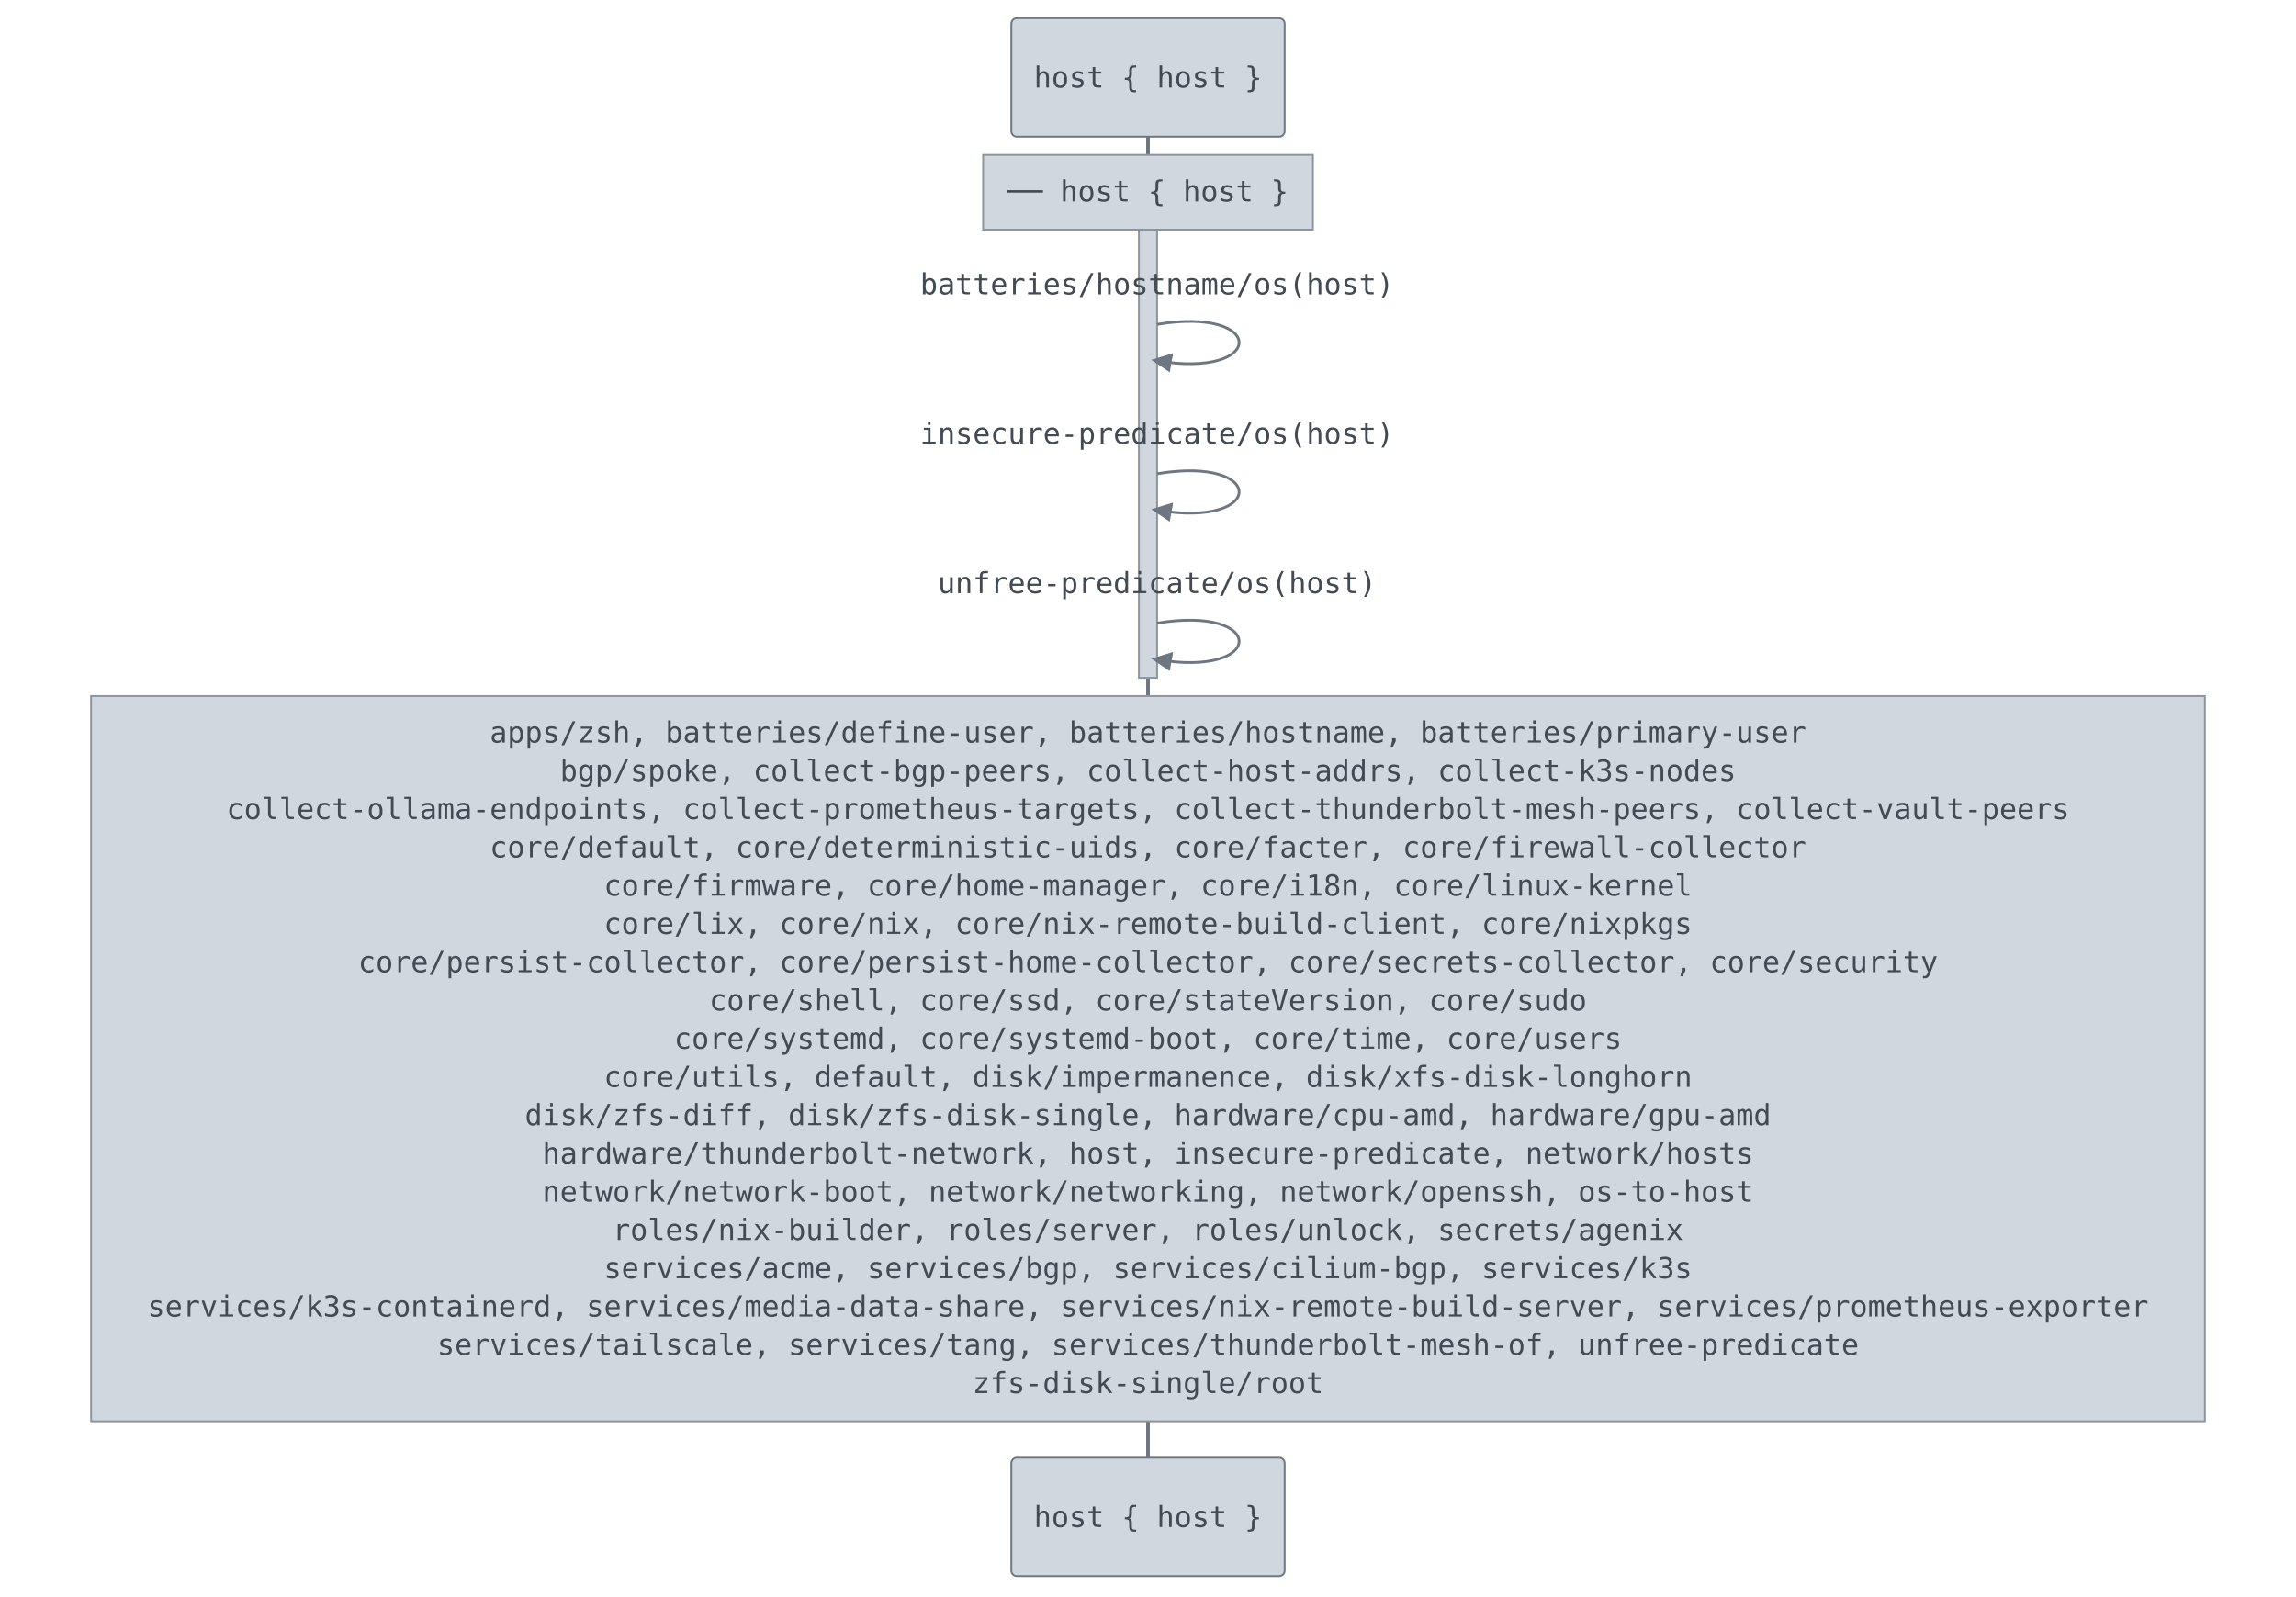
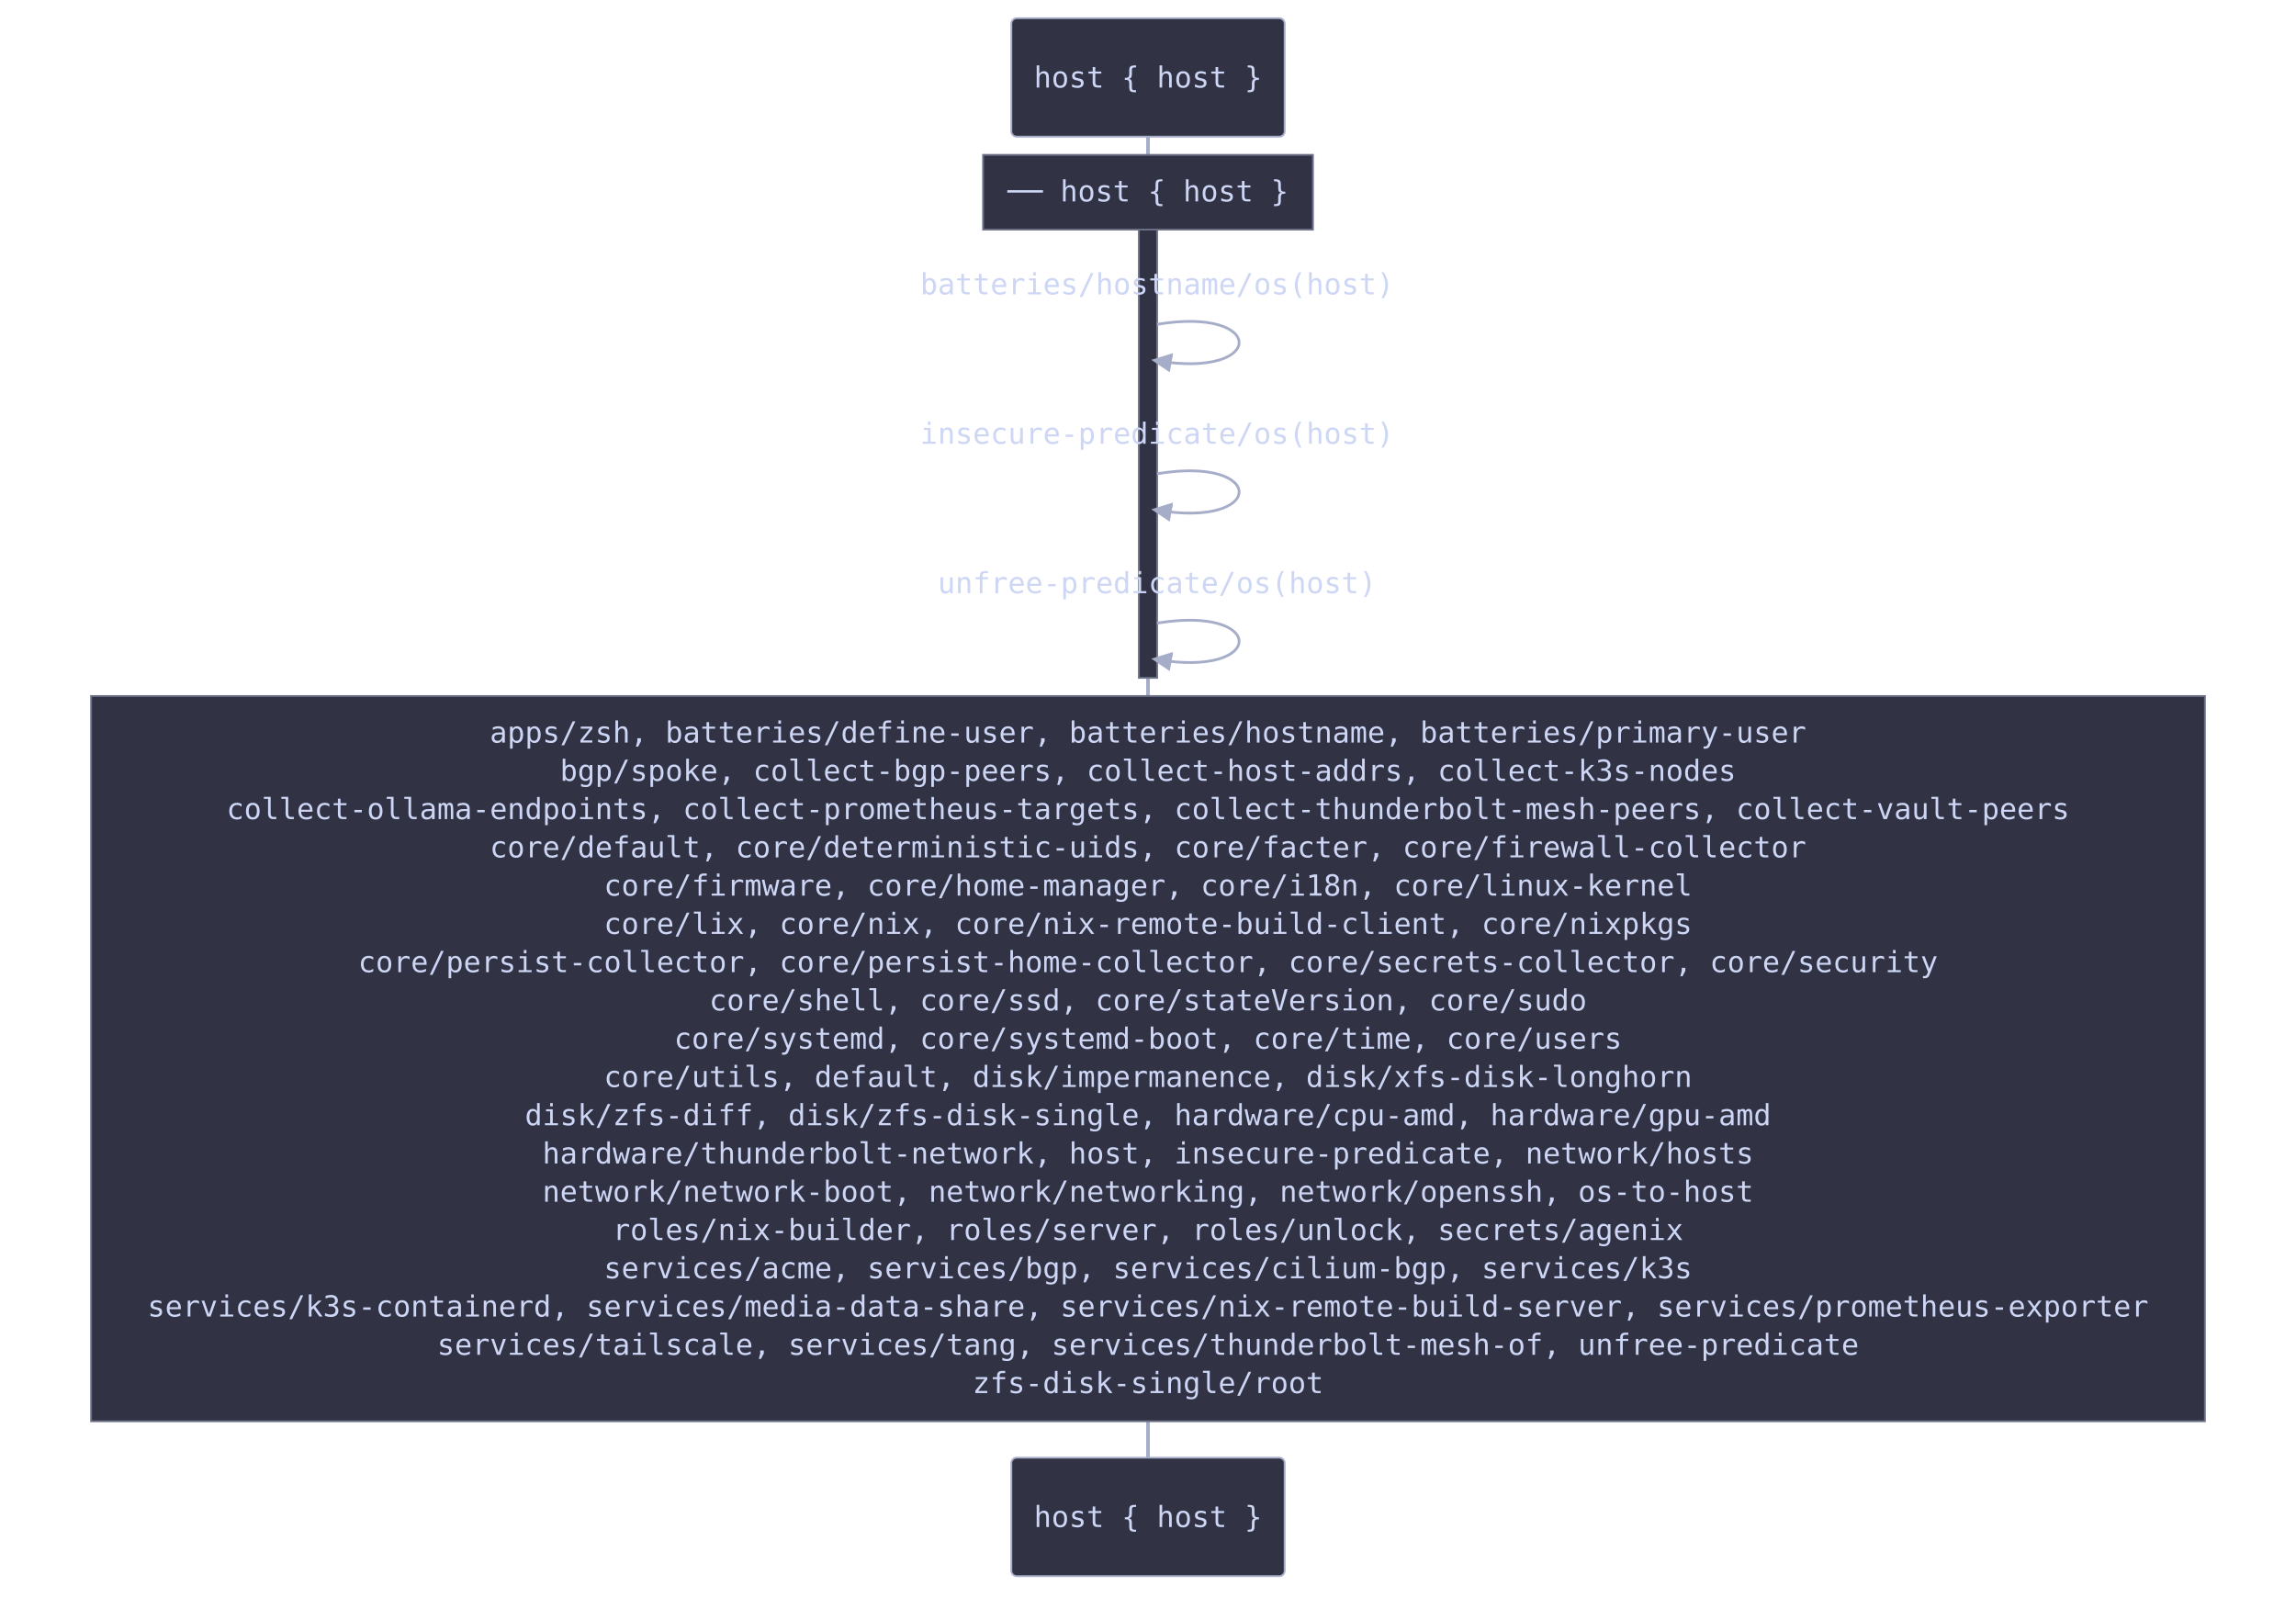
- <svg xmlns="http://www.w3.org/2000/svg" id="my-svg" width="100%" style="max-width: 1260px; background-color: rgb(234, 238, 242);" viewBox="-555 -10 1260 876" role="graphics-document document" aria-roledescription="sequence">
+ <svg xmlns="http://www.w3.org/2000/svg" id="my-svg" width="100%" style="max-width: 1260px; background-color: rgb(30, 30, 46);" viewBox="-555 -10 1260 876" role="graphics-document document" aria-roledescription="sequence">
  <g>
    <rect x="0" y="790" fill="#eaeaea" stroke="#666" width="150" height="65" name="host" rx="3" ry="3" class="actor actor-bottom" />
    <text x="75" y="822.5" dominant-baseline="central" alignment-baseline="central" class="actor actor-box" style="text-anchor: middle; font-size: 16px; font-weight: 400; font-family: &quot;JetBrains Mono&quot;, &quot;Fira Code&quot;, &quot;DejaVu Sans Mono&quot;, monospace;">
      <tspan x="75" dy="0">host { host }</tspan>
    </text>
  </g>
  <g>
    <line id="actor0" x1="75" y1="65" x2="75" y2="790" class="actor-line 200" stroke-width="0.5px" stroke="#999" name="host" data-et="life-line" data-id="host" />
    <g id="root-0" data-et="participant" data-type="participant" data-id="host">
      <rect x="0" y="0" fill="#eaeaea" stroke="#666" width="150" height="65" name="host" rx="3" ry="3" class="actor actor-top" />
      <text x="75" y="32.5" dominant-baseline="central" alignment-baseline="central" class="actor actor-box" style="text-anchor: middle; font-size: 16px; font-weight: 400; font-family: &quot;JetBrains Mono&quot;, &quot;Fira Code&quot;, &quot;DejaVu Sans Mono&quot;, monospace;">
        <tspan x="75" dy="0">host { host }</tspan>
      </text>
    </g>
  </g>
-   <style>#my-svg{font-family:JetBrains Mono,Fira Code,DejaVu Sans Mono,monospace;font-size:16px;fill:#424a53;}@keyframes edge-animation-frame{from{stroke-dashoffset:0;}}@keyframes dash{to{stroke-dashoffset:0;}}#my-svg .edge-animation-slow{stroke-dasharray:9,5!important;stroke-dashoffset:900;animation:dash 50s linear infinite;stroke-linecap:round;}#my-svg .edge-animation-fast{stroke-dasharray:9,5!important;stroke-dashoffset:900;animation:dash 20s linear infinite;stroke-linecap:round;}#my-svg .error-icon{fill:#d0d7de;}#my-svg .error-text{fill:#424a53;stroke:#424a53;}#my-svg .edge-thickness-normal{stroke-width:1px;}#my-svg .edge-thickness-thick{stroke-width:3.5px;}#my-svg .edge-pattern-solid{stroke-dasharray:0;}#my-svg .edge-thickness-invisible{stroke-width:0;fill:none;}#my-svg .edge-pattern-dashed{stroke-dasharray:3;}#my-svg .edge-pattern-dotted{stroke-dasharray:2;}#my-svg .marker{fill:#6e7781;stroke:#6e7781;}#my-svg .marker.cross{stroke:#6e7781;}#my-svg svg{font-family:JetBrains Mono,Fira Code,DejaVu Sans Mono,monospace;font-size:16px;}#my-svg p{margin:0;}#my-svg .actor{stroke:#6e7781;fill:#d0d7de;stroke-width:1;}#my-svg rect.actor.outer-path[data-look="neo"]{filter:drop-shadow( 1px 2px 2px rgba(185,185,185,1));}#my-svg rect.note[data-look="neo"]{stroke:#8c959f;fill:#d0d7de;filter:drop-shadow( 1px 2px 2px rgba(185,185,185,1));}#my-svg text.actor&gt;tspan{fill:#424a53;stroke:none;}#my-svg .actor-line{stroke:#6e7781;}#my-svg .innerArc{stroke-width:1.5;stroke-dasharray:none;}#my-svg .messageLine0{stroke-width:1.5;stroke-dasharray:none;stroke:#6e7781;}#my-svg .messageLine1{stroke-width:1.5;stroke-dasharray:2,2;stroke:#6e7781;}#my-svg [id$="-arrowhead"] path{fill:#6e7781;stroke:#6e7781;}#my-svg .sequenceNumber{fill:#eaeef2;}#my-svg [id$="-sequencenumber"]{fill:#6e7781;}#my-svg [id$="-crosshead"] path{fill:#6e7781;stroke:#6e7781;}#my-svg .messageText{fill:#424a53;stroke:none;}#my-svg .labelBox{stroke:#6e7781;fill:#d0d7de;filter:none;}#my-svg .labelText,#my-svg .labelText&gt;tspan{fill:#424a53;stroke:none;}#my-svg .loopText,#my-svg .loopText&gt;tspan{fill:#424a53;stroke:none;}#my-svg .loopLine{stroke-width:2px;stroke-dasharray:2,2;stroke:#6e7781;fill:#6e7781;}#my-svg .note{stroke:#8c959f;fill:#d0d7de;}#my-svg .noteText,#my-svg .noteText&gt;tspan{fill:#424a53;stroke:none;font-weight:normal;}#my-svg .activation0{fill:#d0d7de;stroke:#8c959f;}#my-svg .activation1{fill:#d0d7de;stroke:#8c959f;}#my-svg .activation2{fill:#d0d7de;stroke:#8c959f;}#my-svg .actorPopupMenu{position:absolute;}#my-svg .actorPopupMenuPanel{position:absolute;fill:#d0d7de;box-shadow:0px 8px 16px 0px rgba(0,0,0,0.2);filter:drop-shadow(3px 5px 2px rgb(0 0 0 / 0.4));}#my-svg .actor-man circle,#my-svg line{fill:#d0d7de;stroke-width:2px;}#my-svg g rect.rect{filter:drop-shadow( 1px 2px 2px rgba(185,185,185,1));stroke:#6e7781;}#my-svg .node .neo-node{stroke:#6e7781;}#my-svg [data-look="neo"].node rect,#my-svg [data-look="neo"].cluster rect,#my-svg [data-look="neo"].node polygon{stroke:url(#my-svg-gradient);filter:drop-shadow( 1px 2px 2px rgba(185,185,185,1));}#my-svg [data-look="neo"].node path{stroke:url(#my-svg-gradient);stroke-width:1px;}#my-svg [data-look="neo"].node .outer-path{filter:drop-shadow( 1px 2px 2px rgba(185,185,185,1));}#my-svg [data-look="neo"].node .neo-line path{stroke:#6e7781;filter:none;}#my-svg [data-look="neo"].node circle{stroke:url(#my-svg-gradient);filter:drop-shadow( 1px 2px 2px rgba(185,185,185,1));}#my-svg [data-look="neo"].node circle .state-start{fill:#000000;}#my-svg [data-look="neo"].icon-shape .icon{fill:url(#my-svg-gradient);filter:drop-shadow( 1px 2px 2px rgba(185,185,185,1));}#my-svg [data-look="neo"].icon-shape .icon-neo path{stroke:url(#my-svg-gradient);filter:drop-shadow( 1px 2px 2px rgba(185,185,185,1));}#my-svg :root{--mermaid-font-family:JetBrains Mono,Fira Code,DejaVu Sans Mono,monospace;}</style>
+   <style>#my-svg{font-family:JetBrains Mono,Fira Code,DejaVu Sans Mono,monospace;font-size:16px;fill:#cdd6f4;}@keyframes edge-animation-frame{from{stroke-dashoffset:0;}}@keyframes dash{to{stroke-dashoffset:0;}}#my-svg .edge-animation-slow{stroke-dasharray:9,5!important;stroke-dashoffset:900;animation:dash 50s linear infinite;stroke-linecap:round;}#my-svg .edge-animation-fast{stroke-dasharray:9,5!important;stroke-dashoffset:900;animation:dash 20s linear infinite;stroke-linecap:round;}#my-svg .error-icon{fill:#313244;}#my-svg .error-text{fill:#cdd6f4;stroke:#cdd6f4;}#my-svg .edge-thickness-normal{stroke-width:1px;}#my-svg .edge-thickness-thick{stroke-width:3.5px;}#my-svg .edge-pattern-solid{stroke-dasharray:0;}#my-svg .edge-thickness-invisible{stroke-width:0;fill:none;}#my-svg .edge-pattern-dashed{stroke-dasharray:3;}#my-svg .edge-pattern-dotted{stroke-dasharray:2;}#my-svg .marker{fill:#a6adc8;stroke:#a6adc8;}#my-svg .marker.cross{stroke:#a6adc8;}#my-svg svg{font-family:JetBrains Mono,Fira Code,DejaVu Sans Mono,monospace;font-size:16px;}#my-svg p{margin:0;}#my-svg .actor{stroke:#a6adc8;fill:#313244;stroke-width:1;}#my-svg rect.actor.outer-path[data-look="neo"]{filter:drop-shadow( 1px 2px 2px rgba(185,185,185,1));}#my-svg rect.note[data-look="neo"]{stroke:#6c7086;fill:#313244;filter:drop-shadow( 1px 2px 2px rgba(185,185,185,1));}#my-svg text.actor&gt;tspan{fill:#cdd6f4;stroke:none;}#my-svg .actor-line{stroke:#a6adc8;}#my-svg .innerArc{stroke-width:1.5;stroke-dasharray:none;}#my-svg .messageLine0{stroke-width:1.5;stroke-dasharray:none;stroke:#a6adc8;}#my-svg .messageLine1{stroke-width:1.5;stroke-dasharray:2,2;stroke:#a6adc8;}#my-svg [id$="-arrowhead"] path{fill:#a6adc8;stroke:#a6adc8;}#my-svg .sequenceNumber{fill:#1e1e2e;}#my-svg [id$="-sequencenumber"]{fill:#a6adc8;}#my-svg [id$="-crosshead"] path{fill:#a6adc8;stroke:#a6adc8;}#my-svg .messageText{fill:#cdd6f4;stroke:none;}#my-svg .labelBox{stroke:#a6adc8;fill:#313244;filter:none;}#my-svg .labelText,#my-svg .labelText&gt;tspan{fill:#cdd6f4;stroke:none;}#my-svg .loopText,#my-svg .loopText&gt;tspan{fill:#cdd6f4;stroke:none;}#my-svg .loopLine{stroke-width:2px;stroke-dasharray:2,2;stroke:#a6adc8;fill:#a6adc8;}#my-svg .note{stroke:#6c7086;fill:#313244;}#my-svg .noteText,#my-svg .noteText&gt;tspan{fill:#cdd6f4;stroke:none;font-weight:normal;}#my-svg .activation0{fill:#313244;stroke:#6c7086;}#my-svg .activation1{fill:#313244;stroke:#6c7086;}#my-svg .activation2{fill:#313244;stroke:#6c7086;}#my-svg .actorPopupMenu{position:absolute;}#my-svg .actorPopupMenuPanel{position:absolute;fill:#313244;box-shadow:0px 8px 16px 0px rgba(0,0,0,0.2);filter:drop-shadow(3px 5px 2px rgb(0 0 0 / 0.4));}#my-svg .actor-man circle,#my-svg line{fill:#313244;stroke-width:2px;}#my-svg g rect.rect{filter:drop-shadow( 1px 2px 2px rgba(185,185,185,1));stroke:#a6adc8;}#my-svg .node .neo-node{stroke:#a6adc8;}#my-svg [data-look="neo"].node rect,#my-svg [data-look="neo"].cluster rect,#my-svg [data-look="neo"].node polygon{stroke:url(#my-svg-gradient);filter:drop-shadow( 1px 2px 2px rgba(185,185,185,1));}#my-svg [data-look="neo"].node path{stroke:url(#my-svg-gradient);stroke-width:1px;}#my-svg [data-look="neo"].node .outer-path{filter:drop-shadow( 1px 2px 2px rgba(185,185,185,1));}#my-svg [data-look="neo"].node .neo-line path{stroke:#a6adc8;filter:none;}#my-svg [data-look="neo"].node circle{stroke:url(#my-svg-gradient);filter:drop-shadow( 1px 2px 2px rgba(185,185,185,1));}#my-svg [data-look="neo"].node circle .state-start{fill:#000000;}#my-svg [data-look="neo"].icon-shape .icon{fill:url(#my-svg-gradient);filter:drop-shadow( 1px 2px 2px rgba(185,185,185,1));}#my-svg [data-look="neo"].icon-shape .icon-neo path{stroke:url(#my-svg-gradient);filter:drop-shadow( 1px 2px 2px rgba(185,185,185,1));}#my-svg :root{--mermaid-font-family:JetBrains Mono,Fira Code,DejaVu Sans Mono,monospace;}</style>
  <g />
  <defs>
    <symbol id="my-svg-computer" width="24" height="24">
      <path transform="scale(.5)" d="M2 2v13h20v-13h-20zm18 11h-16v-9h16v9zm-10.228 6l.466-1h3.524l.467 1h-4.457zm14.228 3h-24l2-6h2.104l-1.33 4h18.45l-1.297-4h2.073l2 6zm-5-10h-14v-7h14v7z" />
    </symbol>
  </defs>
  <defs>
    <symbol id="my-svg-database" fill-rule="evenodd" clip-rule="evenodd">
      <path transform="scale(.5)" d="M12.258.001l.256.004.255.005.253.008.251.01.249.012.247.015.246.016.242.019.241.02.239.023.236.024.233.027.231.028.229.031.225.032.223.034.22.036.217.038.214.04.211.041.208.043.205.045.201.046.198.048.194.05.191.051.187.053.183.054.18.056.175.057.172.059.168.06.163.061.16.063.155.064.15.066.074.033.073.033.071.034.07.034.069.035.068.035.067.035.066.035.064.036.064.036.062.036.06.036.06.037.058.037.058.037.055.038.055.038.053.038.052.038.051.039.05.039.048.039.047.039.045.04.044.04.043.04.041.04.04.041.039.041.037.041.036.041.034.041.033.042.032.042.03.042.029.042.027.042.026.043.024.043.023.043.021.043.02.043.018.044.017.043.015.044.013.044.012.044.011.045.009.044.007.045.006.045.004.045.002.045.001.045v17l-.001.045-.002.045-.004.045-.006.045-.007.045-.009.044-.011.045-.012.044-.013.044-.015.044-.017.043-.018.044-.02.043-.021.043-.023.043-.024.043-.026.043-.027.042-.029.042-.03.042-.032.042-.033.042-.034.041-.036.041-.037.041-.039.041-.04.041-.041.04-.043.04-.044.04-.045.04-.047.039-.048.039-.05.039-.051.039-.052.038-.053.038-.055.038-.055.038-.058.037-.058.037-.06.037-.06.036-.062.036-.064.036-.064.036-.066.035-.067.035-.068.035-.069.035-.07.034-.071.034-.073.033-.074.033-.15.066-.155.064-.16.063-.163.061-.168.06-.172.059-.175.057-.18.056-.183.054-.187.053-.191.051-.194.05-.198.048-.201.046-.205.045-.208.043-.211.041-.214.04-.217.038-.22.036-.223.034-.225.032-.229.031-.231.028-.233.027-.236.024-.239.023-.241.02-.242.019-.246.016-.247.015-.249.012-.251.01-.253.008-.255.005-.256.004-.258.001-.258-.001-.256-.004-.255-.005-.253-.008-.251-.01-.249-.012-.247-.015-.245-.016-.243-.019-.241-.02-.238-.023-.236-.024-.234-.027-.231-.028-.228-.031-.226-.032-.223-.034-.22-.036-.217-.038-.214-.04-.211-.041-.208-.043-.204-.045-.201-.046-.198-.048-.195-.05-.19-.051-.187-.053-.184-.054-.179-.056-.176-.057-.172-.059-.167-.06-.164-.061-.159-.063-.155-.064-.151-.066-.074-.033-.072-.033-.072-.034-.07-.034-.069-.035-.068-.035-.067-.035-.066-.035-.064-.036-.063-.036-.062-.036-.061-.036-.06-.037-.058-.037-.057-.037-.056-.038-.055-.038-.053-.038-.052-.038-.051-.039-.049-.039-.049-.039-.046-.039-.046-.04-.044-.04-.043-.04-.041-.04-.04-.041-.039-.041-.037-.041-.036-.041-.034-.041-.033-.042-.032-.042-.03-.042-.029-.042-.027-.042-.026-.043-.024-.043-.023-.043-.021-.043-.02-.043-.018-.044-.017-.043-.015-.044-.013-.044-.012-.044-.011-.045-.009-.044-.007-.045-.006-.045-.004-.045-.002-.045-.001-.045v-17l.001-.045.002-.045.004-.045.006-.045.007-.045.009-.044.011-.045.012-.044.013-.044.015-.044.017-.043.018-.044.02-.043.021-.043.023-.043.024-.043.026-.043.027-.042.029-.042.03-.042.032-.042.033-.042.034-.041.036-.041.037-.041.039-.041.04-.041.041-.04.043-.04.044-.04.046-.04.046-.039.049-.039.049-.039.051-.039.052-.038.053-.038.055-.038.056-.038.057-.037.058-.037.06-.037.061-.036.062-.036.063-.036.064-.036.066-.035.067-.035.068-.035.069-.035.07-.034.072-.034.072-.033.074-.033.151-.066.155-.064.159-.063.164-.061.167-.06.172-.059.176-.057.179-.056.184-.054.187-.053.19-.051.195-.05.198-.048.201-.046.204-.045.208-.043.211-.041.214-.04.217-.038.22-.036.223-.034.226-.032.228-.031.231-.028.234-.027.236-.024.238-.023.241-.02.243-.019.245-.016.247-.015.249-.012.251-.01.253-.008.255-.005.256-.004.258-.001.258.001zm-9.258 20.499v.01l.001.021.003.021.004.022.005.021.006.022.007.022.009.023.01.022.011.023.012.023.013.023.015.023.016.024.017.023.018.024.019.024.021.024.022.025.023.024.024.025.052.049.056.05.061.051.066.051.07.051.075.051.079.052.084.052.088.052.092.052.097.052.102.051.105.052.11.052.114.051.119.051.123.051.127.05.131.05.135.05.139.048.144.049.147.047.152.047.155.047.16.045.163.045.167.043.171.043.176.041.178.041.183.039.187.039.19.037.194.035.197.035.202.033.204.031.209.03.212.029.216.027.219.025.222.024.226.021.23.02.233.018.236.016.24.015.243.012.246.01.249.008.253.005.256.004.259.001.26-.001.257-.004.254-.005.25-.008.247-.011.244-.012.241-.014.237-.016.233-.018.231-.021.226-.021.224-.024.22-.026.216-.027.212-.028.21-.031.205-.031.202-.034.198-.034.194-.036.191-.037.187-.039.183-.04.179-.04.175-.042.172-.043.168-.044.163-.045.16-.046.155-.046.152-.047.148-.048.143-.049.139-.049.136-.05.131-.05.126-.05.123-.051.118-.052.114-.051.11-.052.106-.052.101-.052.096-.052.092-.052.088-.053.083-.051.079-.052.074-.052.07-.051.065-.051.06-.051.056-.05.051-.05.023-.024.023-.025.021-.024.02-.024.019-.024.018-.024.017-.024.015-.023.014-.024.013-.023.012-.023.01-.023.01-.022.008-.022.006-.022.006-.022.004-.022.004-.021.001-.021.001-.021v-4.127l-.077.055-.08.053-.083.054-.085.053-.087.052-.09.052-.093.051-.095.05-.097.05-.1.049-.102.049-.105.048-.106.047-.109.047-.111.046-.114.045-.115.045-.118.044-.12.043-.122.042-.124.042-.126.041-.128.04-.13.04-.132.038-.134.038-.135.037-.138.037-.139.035-.142.035-.143.034-.144.033-.147.032-.148.031-.15.03-.151.03-.153.029-.154.027-.156.027-.158.026-.159.025-.161.024-.162.023-.163.022-.165.021-.166.02-.167.019-.169.018-.169.017-.171.016-.173.015-.173.014-.175.013-.175.012-.177.011-.178.01-.179.008-.179.008-.181.006-.182.005-.182.004-.184.003-.184.002h-.37l-.184-.002-.184-.003-.182-.004-.182-.005-.181-.006-.179-.008-.179-.008-.178-.01-.176-.011-.176-.012-.175-.013-.173-.014-.172-.015-.171-.016-.17-.017-.169-.018-.167-.019-.166-.02-.165-.021-.163-.022-.162-.023-.161-.024-.159-.025-.157-.026-.156-.027-.155-.027-.153-.029-.151-.03-.15-.03-.148-.031-.146-.032-.145-.033-.143-.034-.141-.035-.14-.035-.137-.037-.136-.037-.134-.038-.132-.038-.13-.04-.128-.04-.126-.041-.124-.042-.122-.042-.12-.044-.117-.043-.116-.045-.113-.045-.112-.046-.109-.047-.106-.047-.105-.048-.102-.049-.1-.049-.097-.05-.095-.05-.093-.052-.09-.051-.087-.052-.085-.053-.083-.054-.08-.054-.077-.054v4.127zm0-5.654v.011l.001.021.003.021.004.021.005.022.006.022.007.022.009.022.01.022.011.023.012.023.013.023.015.024.016.023.017.024.018.024.019.024.021.024.022.024.023.025.024.024.052.05.056.05.061.05.066.051.07.051.075.052.079.051.084.052.088.052.092.052.097.052.102.052.105.052.11.051.114.051.119.052.123.05.127.051.131.05.135.049.139.049.144.048.147.048.152.047.155.046.16.045.163.045.167.044.171.042.176.042.178.04.183.04.187.038.19.037.194.036.197.034.202.033.204.032.209.03.212.028.216.027.219.025.222.024.226.022.23.02.233.018.236.016.24.014.243.012.246.01.249.008.253.006.256.003.259.001.26-.001.257-.003.254-.006.25-.008.247-.01.244-.012.241-.015.237-.016.233-.018.231-.02.226-.022.224-.024.22-.025.216-.027.212-.029.21-.03.205-.032.202-.033.198-.035.194-.036.191-.037.187-.039.183-.039.179-.041.175-.042.172-.043.168-.044.163-.045.16-.045.155-.047.152-.047.148-.048.143-.048.139-.05.136-.049.131-.05.126-.051.123-.051.118-.051.114-.052.11-.052.106-.052.101-.052.096-.052.092-.052.088-.052.083-.052.079-.052.074-.051.07-.052.065-.051.06-.05.056-.051.051-.049.023-.025.023-.024.021-.025.02-.024.019-.024.018-.024.017-.024.015-.023.014-.023.013-.024.012-.022.01-.023.01-.023.008-.022.006-.022.006-.022.004-.021.004-.022.001-.021.001-.021v-4.139l-.077.054-.08.054-.083.054-.085.052-.087.053-.09.051-.093.051-.095.051-.097.05-.1.049-.102.049-.105.048-.106.047-.109.047-.111.046-.114.045-.115.044-.118.044-.12.044-.122.042-.124.042-.126.041-.128.04-.13.039-.132.039-.134.038-.135.037-.138.036-.139.036-.142.035-.143.033-.144.033-.147.033-.148.031-.15.03-.151.03-.153.028-.154.028-.156.027-.158.026-.159.025-.161.024-.162.023-.163.022-.165.021-.166.02-.167.019-.169.018-.169.017-.171.016-.173.015-.173.014-.175.013-.175.012-.177.011-.178.009-.179.009-.179.007-.181.007-.182.005-.182.004-.184.003-.184.002h-.37l-.184-.002-.184-.003-.182-.004-.182-.005-.181-.007-.179-.007-.179-.009-.178-.009-.176-.011-.176-.012-.175-.013-.173-.014-.172-.015-.171-.016-.17-.017-.169-.018-.167-.019-.166-.02-.165-.021-.163-.022-.162-.023-.161-.024-.159-.025-.157-.026-.156-.027-.155-.028-.153-.028-.151-.03-.15-.03-.148-.031-.146-.033-.145-.033-.143-.033-.141-.035-.14-.036-.137-.036-.136-.037-.134-.038-.132-.039-.13-.039-.128-.04-.126-.041-.124-.042-.122-.043-.12-.043-.117-.044-.116-.044-.113-.046-.112-.046-.109-.046-.106-.047-.105-.048-.102-.049-.1-.049-.097-.05-.095-.051-.093-.051-.09-.051-.087-.053-.085-.052-.083-.054-.08-.054-.077-.054v4.139zm0-5.666v.011l.001.02.003.022.004.021.005.022.006.021.007.022.009.023.01.022.011.023.012.023.013.023.015.023.016.024.017.024.018.023.019.024.021.025.022.024.023.024.024.025.052.05.056.05.061.05.066.051.07.051.075.052.079.051.084.052.088.052.092.052.097.052.102.052.105.051.11.052.114.051.119.051.123.051.127.05.131.05.135.05.139.049.144.048.147.048.152.047.155.046.16.045.163.045.167.043.171.043.176.042.178.04.183.04.187.038.19.037.194.036.197.034.202.033.204.032.209.03.212.028.216.027.219.025.222.024.226.021.23.02.233.018.236.017.24.014.243.012.246.01.249.008.253.006.256.003.259.001.26-.001.257-.003.254-.006.25-.008.247-.01.244-.013.241-.014.237-.016.233-.018.231-.02.226-.022.224-.024.22-.025.216-.027.212-.029.21-.03.205-.032.202-.033.198-.035.194-.036.191-.037.187-.039.183-.039.179-.041.175-.042.172-.043.168-.044.163-.045.16-.045.155-.047.152-.047.148-.048.143-.049.139-.049.136-.049.131-.051.126-.05.123-.051.118-.052.114-.051.11-.052.106-.052.101-.052.096-.052.092-.052.088-.052.083-.052.079-.052.074-.052.07-.051.065-.051.06-.051.056-.05.051-.049.023-.025.023-.025.021-.024.02-.024.019-.024.018-.024.017-.024.015-.023.014-.024.013-.023.012-.023.01-.022.01-.023.008-.022.006-.022.006-.022.004-.022.004-.021.001-.021.001-.021v-4.153l-.077.054-.08.054-.083.053-.085.053-.087.053-.09.051-.093.051-.095.051-.097.05-.1.049-.102.048-.105.048-.106.048-.109.046-.111.046-.114.046-.115.044-.118.044-.12.043-.122.043-.124.042-.126.041-.128.04-.13.039-.132.039-.134.038-.135.037-.138.036-.139.036-.142.034-.143.034-.144.033-.147.032-.148.032-.15.03-.151.03-.153.028-.154.028-.156.027-.158.026-.159.024-.161.024-.162.023-.163.023-.165.021-.166.02-.167.019-.169.018-.169.017-.171.016-.173.015-.173.014-.175.013-.175.012-.177.01-.178.01-.179.009-.179.007-.181.006-.182.006-.182.004-.184.003-.184.001-.185.001-.185-.001-.184-.001-.184-.003-.182-.004-.182-.006-.181-.006-.179-.007-.179-.009-.178-.01-.176-.01-.176-.012-.175-.013-.173-.014-.172-.015-.171-.016-.17-.017-.169-.018-.167-.019-.166-.02-.165-.021-.163-.023-.162-.023-.161-.024-.159-.024-.157-.026-.156-.027-.155-.028-.153-.028-.151-.03-.15-.03-.148-.032-.146-.032-.145-.033-.143-.034-.141-.034-.14-.036-.137-.036-.136-.037-.134-.038-.132-.039-.13-.039-.128-.041-.126-.041-.124-.041-.122-.043-.12-.043-.117-.044-.116-.044-.113-.046-.112-.046-.109-.046-.106-.048-.105-.048-.102-.048-.1-.05-.097-.049-.095-.051-.093-.051-.09-.052-.087-.052-.085-.053-.083-.053-.08-.054-.077-.054v4.153zm8.74-8.179l-.257.004-.254.005-.25.008-.247.011-.244.012-.241.014-.237.016-.233.018-.231.021-.226.022-.224.023-.22.026-.216.027-.212.028-.21.031-.205.032-.202.033-.198.034-.194.036-.191.038-.187.038-.183.04-.179.041-.175.042-.172.043-.168.043-.163.045-.16.046-.155.046-.152.048-.148.048-.143.048-.139.049-.136.05-.131.05-.126.051-.123.051-.118.051-.114.052-.11.052-.106.052-.101.052-.096.052-.092.052-.088.052-.083.052-.079.052-.074.051-.07.052-.065.051-.06.05-.056.05-.051.05-.023.025-.023.024-.021.024-.02.025-.019.024-.018.024-.017.023-.015.024-.014.023-.013.023-.012.023-.01.023-.01.022-.008.022-.006.023-.006.021-.004.022-.004.021-.001.021-.001.021.001.021.001.021.004.021.004.022.006.021.006.023.008.022.01.022.01.023.012.023.013.023.014.023.015.024.017.023.018.024.019.024.02.025.021.024.023.024.023.025.051.05.056.05.06.05.065.051.07.052.074.051.079.052.083.052.088.052.092.052.096.052.101.052.106.052.11.052.114.052.118.051.123.051.126.051.131.05.136.05.139.049.143.048.148.048.152.048.155.046.16.046.163.045.168.043.172.043.175.042.179.041.183.04.187.038.191.038.194.036.198.034.202.033.205.032.21.031.212.028.216.027.22.026.224.023.226.022.231.021.233.018.237.016.241.014.244.012.247.011.25.008.254.005.257.004.26.001.26-.001.257-.004.254-.005.25-.008.247-.011.244-.012.241-.014.237-.016.233-.018.231-.021.226-.022.224-.023.22-.026.216-.027.212-.028.21-.031.205-.032.202-.033.198-.034.194-.036.191-.038.187-.038.183-.04.179-.041.175-.042.172-.043.168-.043.163-.045.16-.046.155-.046.152-.048.148-.048.143-.048.139-.049.136-.05.131-.05.126-.051.123-.051.118-.051.114-.052.11-.052.106-.052.101-.052.096-.052.092-.052.088-.052.083-.052.079-.052.074-.051.07-.052.065-.051.06-.05.056-.05.051-.05.023-.025.023-.024.021-.024.02-.025.019-.024.018-.024.017-.023.015-.024.014-.023.013-.023.012-.023.01-.023.01-.022.008-.022.006-.023.006-.021.004-.022.004-.021.001-.021.001-.021-.001-.021-.001-.021-.004-.021-.004-.022-.006-.021-.006-.023-.008-.022-.01-.022-.01-.023-.012-.023-.013-.023-.014-.023-.015-.024-.017-.023-.018-.024-.019-.024-.02-.025-.021-.024-.023-.024-.023-.025-.051-.05-.056-.05-.06-.05-.065-.051-.07-.052-.074-.051-.079-.052-.083-.052-.088-.052-.092-.052-.096-.052-.101-.052-.106-.052-.11-.052-.114-.052-.118-.051-.123-.051-.126-.051-.131-.05-.136-.05-.139-.049-.143-.048-.148-.048-.152-.048-.155-.046-.16-.046-.163-.045-.168-.043-.172-.043-.175-.042-.179-.041-.183-.04-.187-.038-.191-.038-.194-.036-.198-.034-.202-.033-.205-.032-.21-.031-.212-.028-.216-.027-.22-.026-.224-.023-.226-.022-.231-.021-.233-.018-.237-.016-.241-.014-.244-.012-.247-.011-.25-.008-.254-.005-.257-.004-.26-.001-.26.001z" />
    </symbol>
  </defs>
  <defs>
    <symbol id="my-svg-clock" width="24" height="24">
      <path transform="scale(.5)" d="M12 2c5.514 0 10 4.486 10 10s-4.486 10-10 10-10-4.486-10-10 4.486-10 10-10zm0-2c-6.627 0-12 5.373-12 12s5.373 12 12 12 12-5.373 12-12-5.373-12-12-12zm5.848 12.459c.202.038.202.333.001.372-1.907.361-6.045 1.111-6.547 1.111-.719 0-1.301-.582-1.301-1.301 0-.512.77-5.447 1.125-7.445.034-.192.312-.181.343.014l.985 6.238 5.394 1.011z" />
    </symbol>
  </defs>
  <defs>
    <marker id="my-svg-arrowhead" refX="7.9" refY="5" markerUnits="userSpaceOnUse" markerWidth="12" markerHeight="12" orient="auto-start-reverse">
      <path d="M -1 0 L 10 5 L 0 10 z" />
    </marker>
  </defs>
  <defs>
    <marker id="my-svg-crosshead" markerWidth="15" markerHeight="8" orient="auto" refX="4" refY="4.5">
      <path fill="none" stroke="#000000" stroke-width="1pt" d="M 1,2 L 6,7 M 6,2 L 1,7" style="stroke-dasharray: 0, 0;" />
    </marker>
  </defs>
  <defs>
    <marker id="my-svg-filled-head" refX="15.5" refY="7" markerWidth="20" markerHeight="28" orient="auto">
      <path d="M 18,7 L9,13 L14,7 L9,1 Z" />
    </marker>
  </defs>
  <defs>
    <marker id="my-svg-sequencenumber" refX="15" refY="15" markerWidth="60" markerHeight="40" orient="auto">
      <circle cx="15" cy="15" r="6" />
    </marker>
  </defs>
  <defs>
    <marker id="my-svg-solidTopArrowHead" refX="7.9" refY="7.25" markerUnits="userSpaceOnUse" markerWidth="12" markerHeight="12" orient="auto-start-reverse">
      <path d="M 0 0 L 10 8 L 0 8 z" />
    </marker>
  </defs>
  <defs>
    <marker id="my-svg-solidBottomArrowHead" refX="7.9" refY="0.75" markerUnits="userSpaceOnUse" markerWidth="12" markerHeight="12" orient="auto-start-reverse">
      <path d="M 0 0 L 10 0 L 0 8 z" />
    </marker>
  </defs>
  <defs>
    <marker id="my-svg-stickTopArrowHead" refX="7.5" refY="7" markerUnits="userSpaceOnUse" markerWidth="12" markerHeight="12" orient="auto-start-reverse">
      <path d="M 0 0 L 7 7" stroke="black" stroke-width="1.5" fill="none" />
    </marker>
  </defs>
  <defs>
    <marker id="my-svg-stickBottomArrowHead" refX="7.5" refY="0" markerUnits="userSpaceOnUse" markerWidth="12" markerHeight="12" orient="auto-start-reverse">
      <path d="M 0 7 L 7 0" stroke="black" stroke-width="1.5" fill="none" />
    </marker>
  </defs>
  <g data-et="note" data-id="i0">
    <rect x="-15.5" y="75" fill="#EDF2AE" stroke="#666" width="181" height="41" class="note" />
    <text x="75" y="80" text-anchor="middle" dominant-baseline="middle" alignment-baseline="middle" class="noteText" dy="1em" style="font-family: &quot;JetBrains Mono&quot;, &quot;Fira Code&quot;, &quot;DejaVu Sans Mono&quot;, monospace; font-size: 16px; font-weight: 400;">
      <tspan x="75">── host { host }</tspan>
    </text>
  </g>
  <g>
    <rect x="70" y="116" fill="#EDF2AE" stroke="#666" width="10" height="246" class="activation0" />
  </g>
  <g data-et="note" data-id="i6">
    <rect x="-505" y="372" fill="#EDF2AE" stroke="#666" width="1160" height="398" class="note" />
    <text x="75" y="377" text-anchor="middle" dominant-baseline="middle" alignment-baseline="middle" class="noteText" dy="1em" style="font-family: &quot;JetBrains Mono&quot;, &quot;Fira Code&quot;, &quot;DejaVu Sans Mono&quot;, monospace; font-size: 16px; font-weight: 400;">
      <tspan x="75">apps/zsh, batteries/define-user, batteries/hostname, batteries/primary-user</tspan>
    </text>
    <text x="75" y="398" text-anchor="middle" dominant-baseline="middle" alignment-baseline="middle" class="noteText" dy="1em" style="font-family: &quot;JetBrains Mono&quot;, &quot;Fira Code&quot;, &quot;DejaVu Sans Mono&quot;, monospace; font-size: 16px; font-weight: 400;">
      <tspan x="75">bgp/spoke, collect-bgp-peers, collect-host-addrs, collect-k3s-nodes</tspan>
    </text>
    <text x="75" y="419" text-anchor="middle" dominant-baseline="middle" alignment-baseline="middle" class="noteText" dy="1em" style="font-family: &quot;JetBrains Mono&quot;, &quot;Fira Code&quot;, &quot;DejaVu Sans Mono&quot;, monospace; font-size: 16px; font-weight: 400;">
      <tspan x="75">collect-ollama-endpoints, collect-prometheus-targets, collect-thunderbolt-mesh-peers, collect-vault-peers</tspan>
    </text>
    <text x="75" y="440" text-anchor="middle" dominant-baseline="middle" alignment-baseline="middle" class="noteText" dy="1em" style="font-family: &quot;JetBrains Mono&quot;, &quot;Fira Code&quot;, &quot;DejaVu Sans Mono&quot;, monospace; font-size: 16px; font-weight: 400;">
      <tspan x="75">core/default, core/deterministic-uids, core/facter, core/firewall-collector</tspan>
    </text>
    <text x="75" y="461" text-anchor="middle" dominant-baseline="middle" alignment-baseline="middle" class="noteText" dy="1em" style="font-family: &quot;JetBrains Mono&quot;, &quot;Fira Code&quot;, &quot;DejaVu Sans Mono&quot;, monospace; font-size: 16px; font-weight: 400;">
      <tspan x="75">core/firmware, core/home-manager, core/i18n, core/linux-kernel</tspan>
    </text>
    <text x="75" y="482" text-anchor="middle" dominant-baseline="middle" alignment-baseline="middle" class="noteText" dy="1em" style="font-family: &quot;JetBrains Mono&quot;, &quot;Fira Code&quot;, &quot;DejaVu Sans Mono&quot;, monospace; font-size: 16px; font-weight: 400;">
      <tspan x="75">core/lix, core/nix, core/nix-remote-build-client, core/nixpkgs</tspan>
    </text>
    <text x="75" y="503" text-anchor="middle" dominant-baseline="middle" alignment-baseline="middle" class="noteText" dy="1em" style="font-family: &quot;JetBrains Mono&quot;, &quot;Fira Code&quot;, &quot;DejaVu Sans Mono&quot;, monospace; font-size: 16px; font-weight: 400;">
      <tspan x="75">core/persist-collector, core/persist-home-collector, core/secrets-collector, core/security</tspan>
    </text>
    <text x="75" y="524" text-anchor="middle" dominant-baseline="middle" alignment-baseline="middle" class="noteText" dy="1em" style="font-family: &quot;JetBrains Mono&quot;, &quot;Fira Code&quot;, &quot;DejaVu Sans Mono&quot;, monospace; font-size: 16px; font-weight: 400;">
      <tspan x="75">core/shell, core/ssd, core/stateVersion, core/sudo</tspan>
    </text>
    <text x="75" y="545" text-anchor="middle" dominant-baseline="middle" alignment-baseline="middle" class="noteText" dy="1em" style="font-family: &quot;JetBrains Mono&quot;, &quot;Fira Code&quot;, &quot;DejaVu Sans Mono&quot;, monospace; font-size: 16px; font-weight: 400;">
      <tspan x="75">core/systemd, core/systemd-boot, core/time, core/users</tspan>
    </text>
    <text x="75" y="566" text-anchor="middle" dominant-baseline="middle" alignment-baseline="middle" class="noteText" dy="1em" style="font-family: &quot;JetBrains Mono&quot;, &quot;Fira Code&quot;, &quot;DejaVu Sans Mono&quot;, monospace; font-size: 16px; font-weight: 400;">
      <tspan x="75">core/utils, default, disk/impermanence, disk/xfs-disk-longhorn</tspan>
    </text>
    <text x="75" y="587" text-anchor="middle" dominant-baseline="middle" alignment-baseline="middle" class="noteText" dy="1em" style="font-family: &quot;JetBrains Mono&quot;, &quot;Fira Code&quot;, &quot;DejaVu Sans Mono&quot;, monospace; font-size: 16px; font-weight: 400;">
      <tspan x="75">disk/zfs-diff, disk/zfs-disk-single, hardware/cpu-amd, hardware/gpu-amd</tspan>
    </text>
    <text x="75" y="608" text-anchor="middle" dominant-baseline="middle" alignment-baseline="middle" class="noteText" dy="1em" style="font-family: &quot;JetBrains Mono&quot;, &quot;Fira Code&quot;, &quot;DejaVu Sans Mono&quot;, monospace; font-size: 16px; font-weight: 400;">
      <tspan x="75">hardware/thunderbolt-network, host, insecure-predicate, network/hosts</tspan>
    </text>
    <text x="75" y="629" text-anchor="middle" dominant-baseline="middle" alignment-baseline="middle" class="noteText" dy="1em" style="font-family: &quot;JetBrains Mono&quot;, &quot;Fira Code&quot;, &quot;DejaVu Sans Mono&quot;, monospace; font-size: 16px; font-weight: 400;">
      <tspan x="75">network/network-boot, network/networking, network/openssh, os-to-host</tspan>
    </text>
    <text x="75" y="650" text-anchor="middle" dominant-baseline="middle" alignment-baseline="middle" class="noteText" dy="1em" style="font-family: &quot;JetBrains Mono&quot;, &quot;Fira Code&quot;, &quot;DejaVu Sans Mono&quot;, monospace; font-size: 16px; font-weight: 400;">
      <tspan x="75">roles/nix-builder, roles/server, roles/unlock, secrets/agenix</tspan>
    </text>
    <text x="75" y="671" text-anchor="middle" dominant-baseline="middle" alignment-baseline="middle" class="noteText" dy="1em" style="font-family: &quot;JetBrains Mono&quot;, &quot;Fira Code&quot;, &quot;DejaVu Sans Mono&quot;, monospace; font-size: 16px; font-weight: 400;">
      <tspan x="75">services/acme, services/bgp, services/cilium-bgp, services/k3s</tspan>
    </text>
    <text x="75" y="692" text-anchor="middle" dominant-baseline="middle" alignment-baseline="middle" class="noteText" dy="1em" style="font-family: &quot;JetBrains Mono&quot;, &quot;Fira Code&quot;, &quot;DejaVu Sans Mono&quot;, monospace; font-size: 16px; font-weight: 400;">
      <tspan x="75">services/k3s-containerd, services/media-data-share, services/nix-remote-build-server, services/prometheus-exporter</tspan>
    </text>
    <text x="75" y="713" text-anchor="middle" dominant-baseline="middle" alignment-baseline="middle" class="noteText" dy="1em" style="font-family: &quot;JetBrains Mono&quot;, &quot;Fira Code&quot;, &quot;DejaVu Sans Mono&quot;, monospace; font-size: 16px; font-weight: 400;">
      <tspan x="75">services/tailscale, services/tang, services/thunderbolt-mesh-of, unfree-predicate</tspan>
    </text>
    <text x="75" y="734" text-anchor="middle" dominant-baseline="middle" alignment-baseline="middle" class="noteText" dy="1em" style="font-family: &quot;JetBrains Mono&quot;, &quot;Fira Code&quot;, &quot;DejaVu Sans Mono&quot;, monospace; font-size: 16px; font-weight: 400;">
      <tspan x="75">zfs-disk-single/root</tspan>
    </text>
  </g>
  <text x="80" y="131" text-anchor="middle" dominant-baseline="middle" alignment-baseline="middle" class="messageText" dy="1em" style="font-family: &quot;JetBrains Mono&quot;, &quot;Fira Code&quot;, &quot;DejaVu Sans Mono&quot;, monospace; font-size: 16px; font-weight: 400;">batteries/hostname/os(host)</text>
  <path d="M 80,168 C 140,158 140,198 80,188" class="messageLine0" data-et="message" data-id="i2" data-from="host" data-to="host" stroke-width="2" stroke="none" marker-end="url(#my-svg-arrowhead)" style="fill: none;" />
  <text x="80" y="213" text-anchor="middle" dominant-baseline="middle" alignment-baseline="middle" class="messageText" dy="1em" style="font-family: &quot;JetBrains Mono&quot;, &quot;Fira Code&quot;, &quot;DejaVu Sans Mono&quot;, monospace; font-size: 16px; font-weight: 400;">insecure-predicate/os(host)</text>
  <path d="M 80,250 C 140,240 140,280 80,270" class="messageLine0" data-et="message" data-id="i3" data-from="host" data-to="host" stroke-width="2" stroke="none" marker-end="url(#my-svg-arrowhead)" style="fill: none;" />
  <text x="80" y="295" text-anchor="middle" dominant-baseline="middle" alignment-baseline="middle" class="messageText" dy="1em" style="font-family: &quot;JetBrains Mono&quot;, &quot;Fira Code&quot;, &quot;DejaVu Sans Mono&quot;, monospace; font-size: 16px; font-weight: 400;">unfree-predicate/os(host)</text>
  <path d="M 80,332 C 140,322 140,362 80,352" class="messageLine0" data-et="message" data-id="i4" data-from="host" data-to="host" stroke-width="2" stroke="none" marker-end="url(#my-svg-arrowhead)" style="fill: none;" />
</svg>
